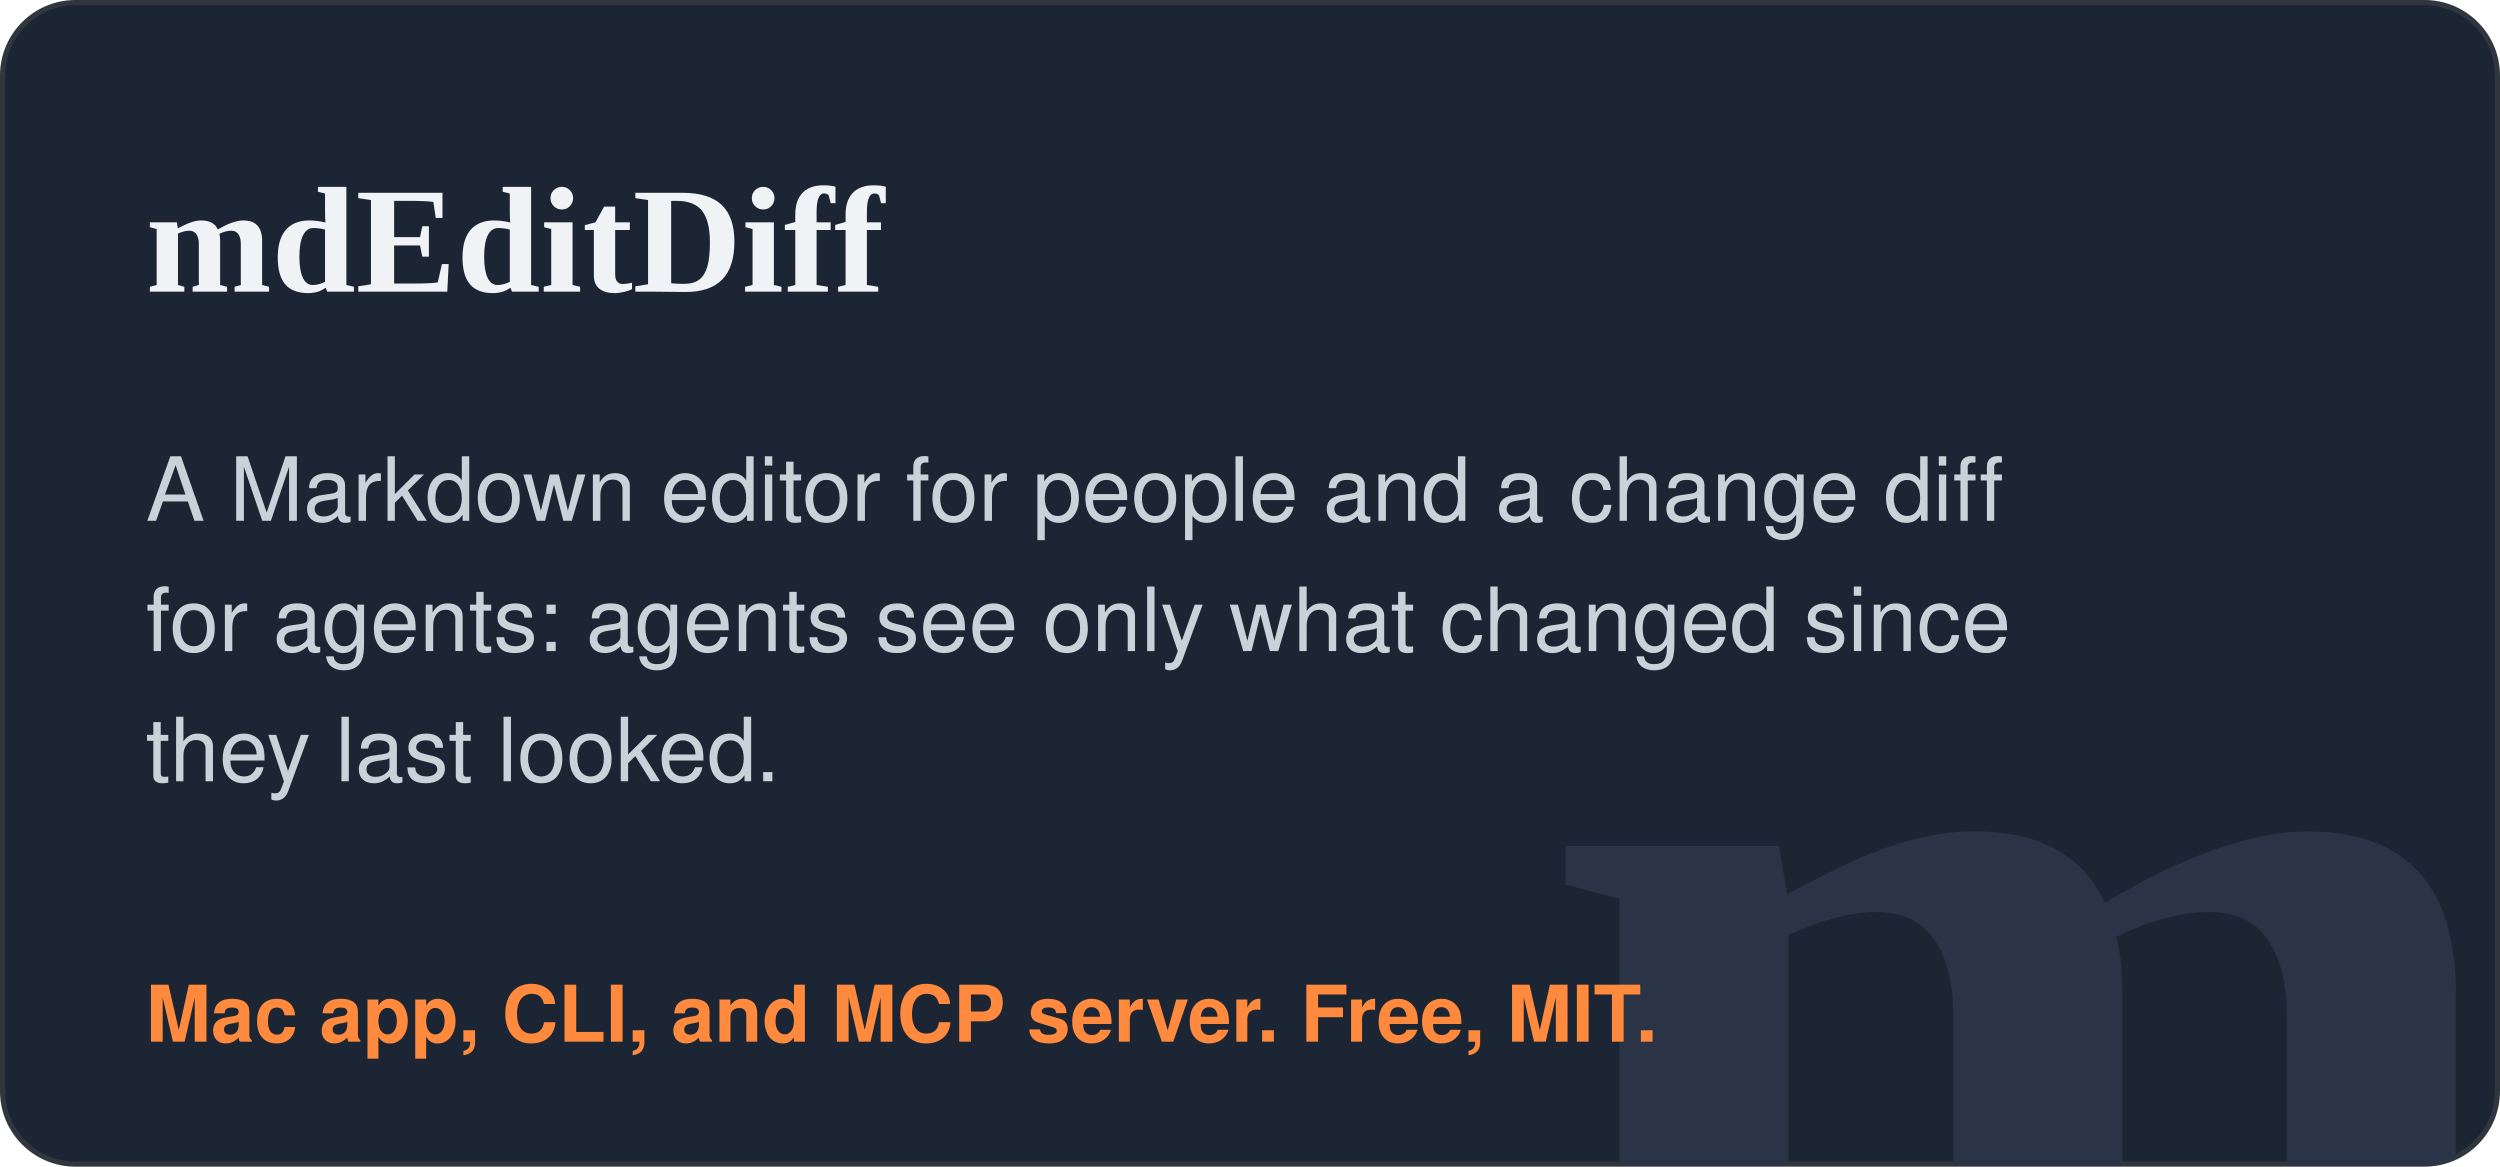
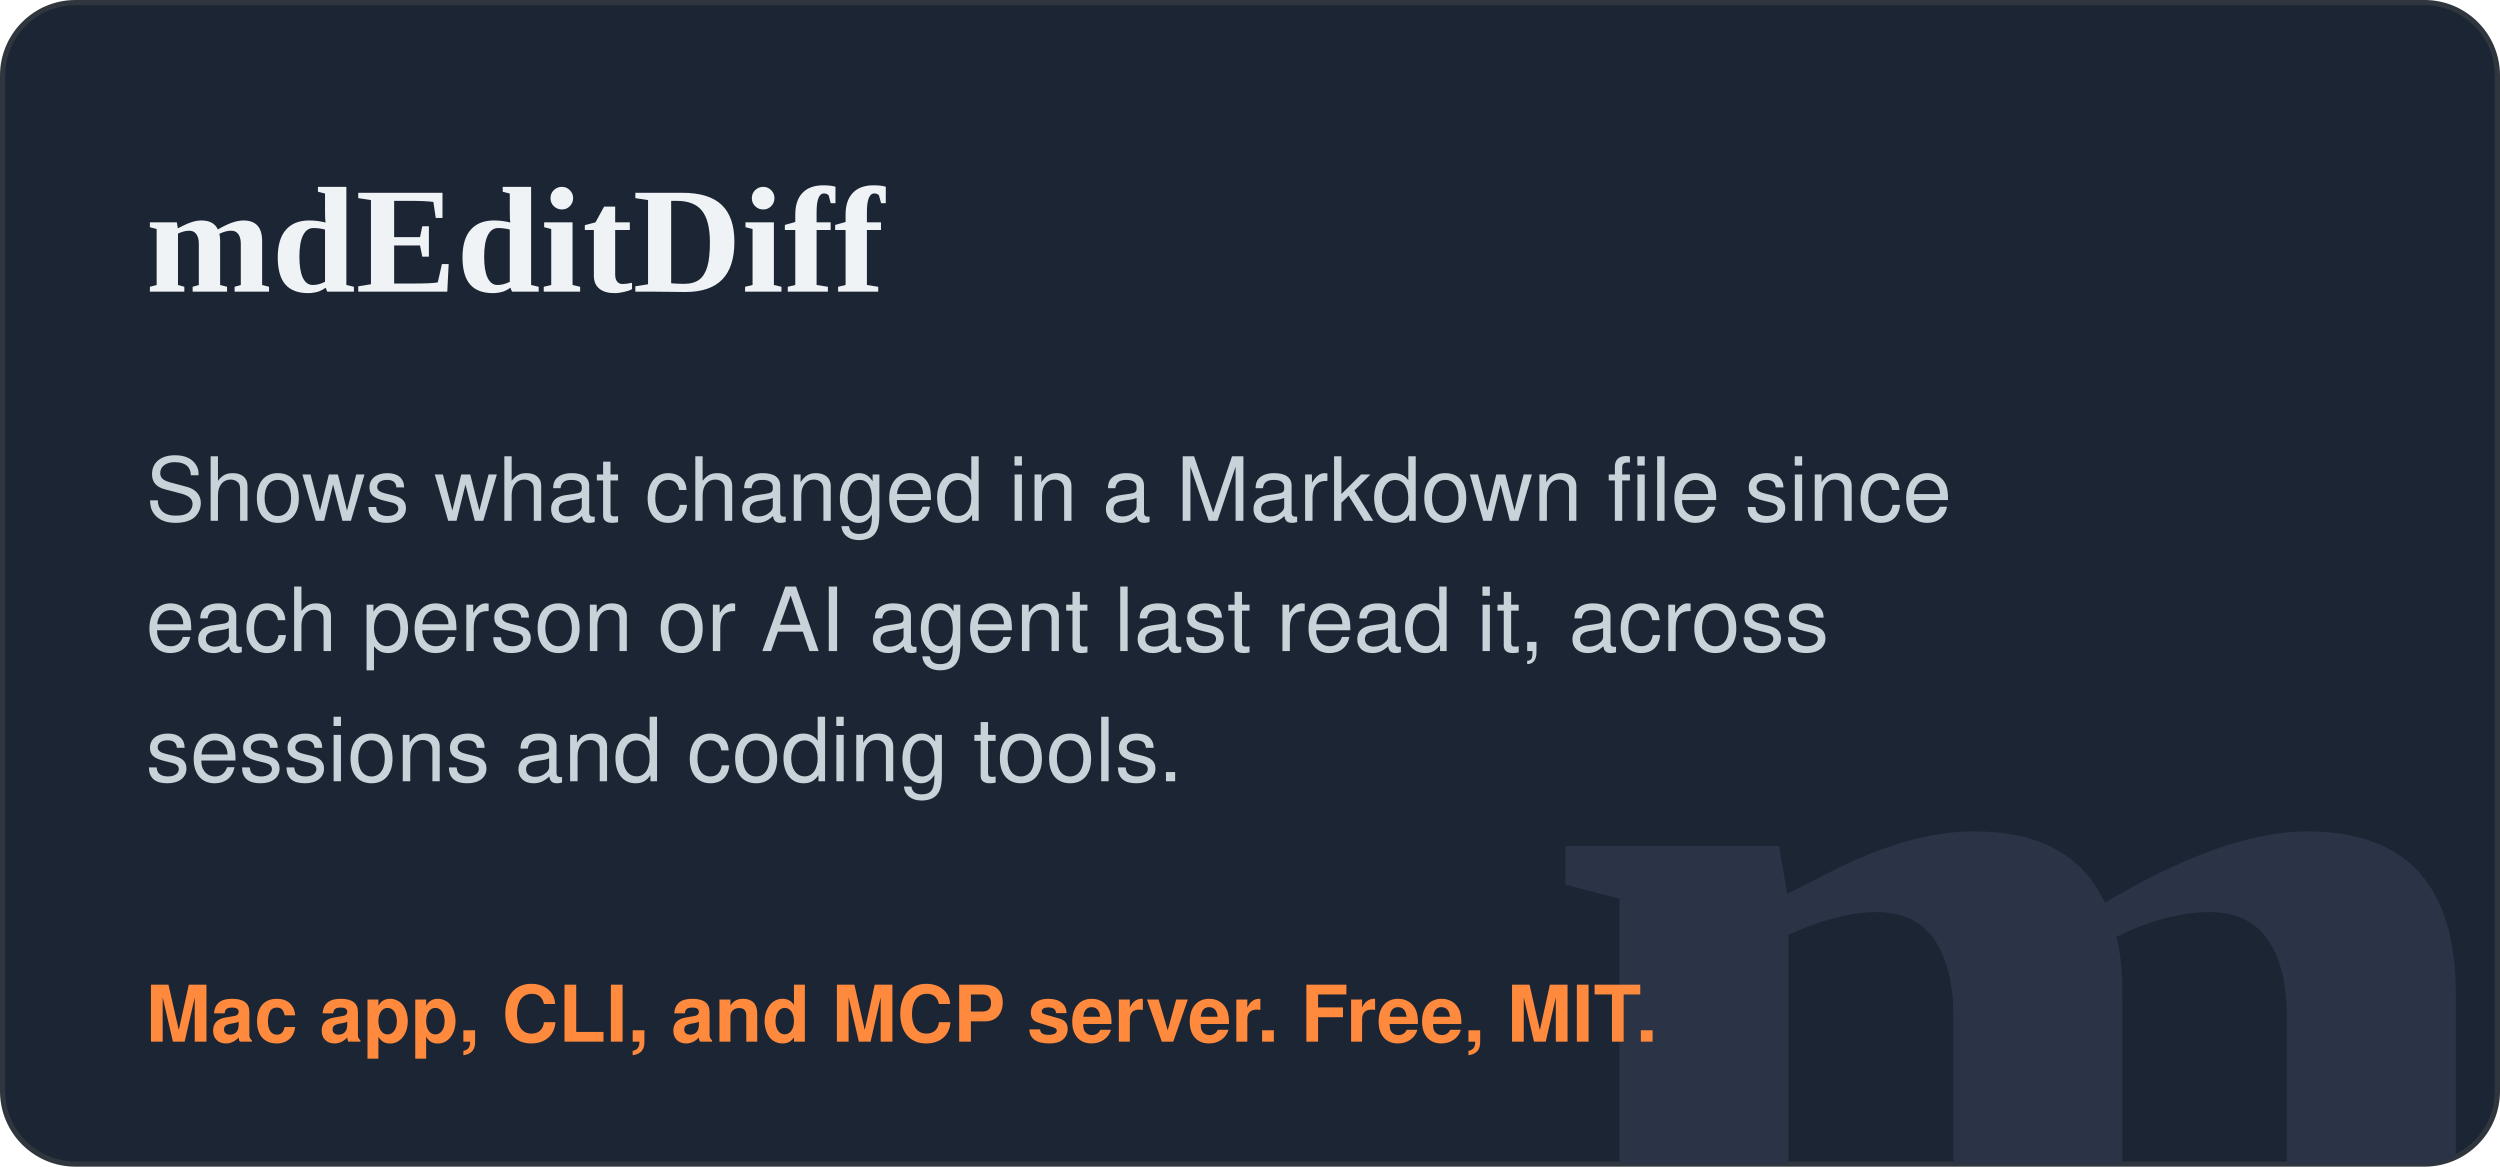
- <svg xmlns="http://www.w3.org/2000/svg" width="480" height="224" viewBox="0 0 480 224" role="img" aria-label="mdEditDiff: A Markdown editor for people and a change diff for agents: agents see only what changed since they last looked. Mac app, CLI, and MCP server. Free, MIT.">
+ <svg xmlns="http://www.w3.org/2000/svg" width="480" height="224" viewBox="0 0 480 224" role="img" aria-label="mdEditDiff: Shows what changed in a Markdown file since each person or AI agent last read it, across sessions and coding tools. Mac app, CLI, and MCP server. Free, MIT.">
  <defs>
    <clipPath id="c-card-mdeditdiff-dark">
      <rect x="0.5" y="0.5" width="479" height="223" rx="14" />
    </clipPath>
  </defs>
  <rect x="0.5" y="0.5" width="479" height="223" rx="14" fill="#1C2533" stroke="#30363D" />
  <g clip-path="url(#c-card-mdeditdiff-dark)">
    <text x="486" y="268" text-anchor="end" font-family="Georgia, 'Times New Roman', serif" font-size="230" font-weight="700" fill="#2A3446">m</text>
  </g>
  <text x="28" y="56" font-family="Georgia, 'Times New Roman', serif" font-size="29" font-weight="700" fill="#F0F3F6">mdEditDiff</text>
-   <text x="28" y="100" font-family="-apple-system, BlinkMacSystemFont, 'Segoe UI', Helvetica, Arial, sans-serif" font-size="17" fill="#C9D1D9">A Markdown editor for people and a change diff</text>
-   <text x="28" y="125" font-family="-apple-system, BlinkMacSystemFont, 'Segoe UI', Helvetica, Arial, sans-serif" font-size="17" fill="#C9D1D9">for agents: agents see only what changed since</text>
-   <text x="28" y="150" font-family="-apple-system, BlinkMacSystemFont, 'Segoe UI', Helvetica, Arial, sans-serif" font-size="17" fill="#C9D1D9">they last looked.</text>
+   <text x="28" y="100" font-family="-apple-system, BlinkMacSystemFont, 'Segoe UI', Helvetica, Arial, sans-serif" font-size="17" fill="#C9D1D9">Shows what changed in a Markdown file since</text>
+   <text x="28" y="125" font-family="-apple-system, BlinkMacSystemFont, 'Segoe UI', Helvetica, Arial, sans-serif" font-size="17" fill="#C9D1D9">each person or AI agent last read it, across</text>
+   <text x="28" y="150" font-family="-apple-system, BlinkMacSystemFont, 'Segoe UI', Helvetica, Arial, sans-serif" font-size="17" fill="#C9D1D9">sessions and coding tools.</text>
  <text x="28" y="200" font-family="-apple-system, BlinkMacSystemFont, 'Segoe UI', Helvetica, Arial, sans-serif" font-size="15" font-weight="700" fill="#FF8A3D">Mac app, CLI, and MCP server. Free, MIT.</text>
</svg>
